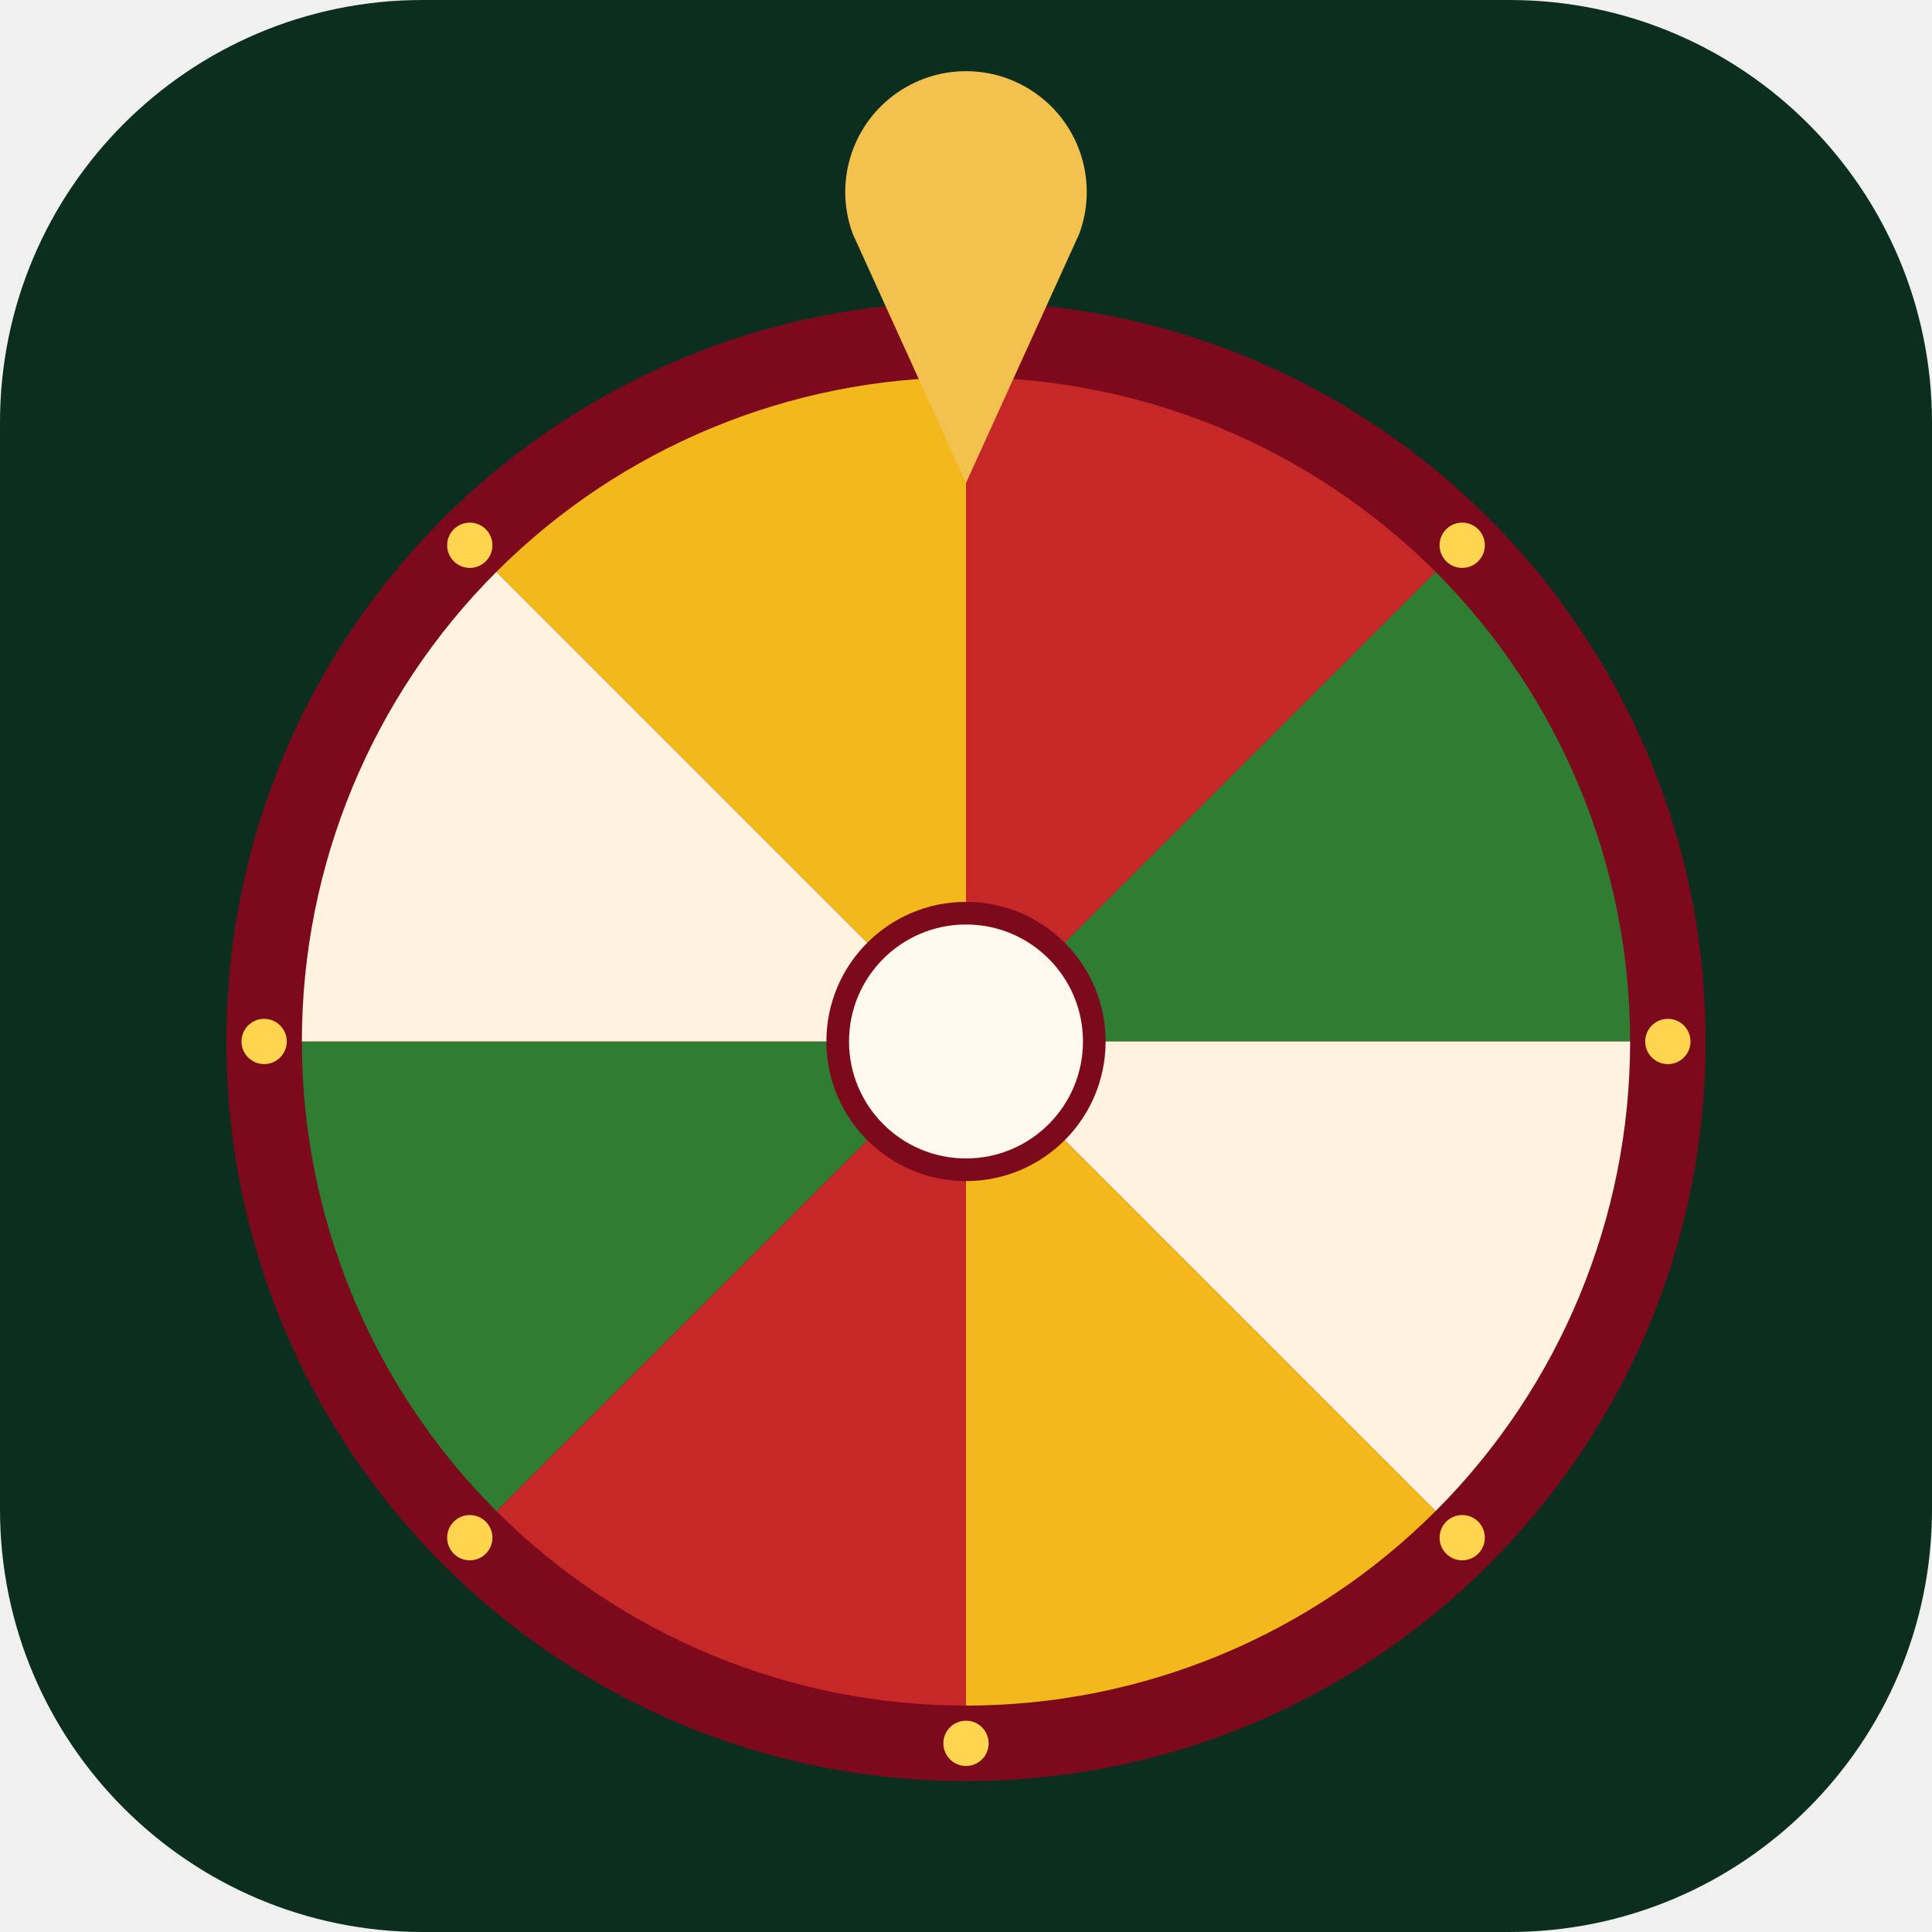
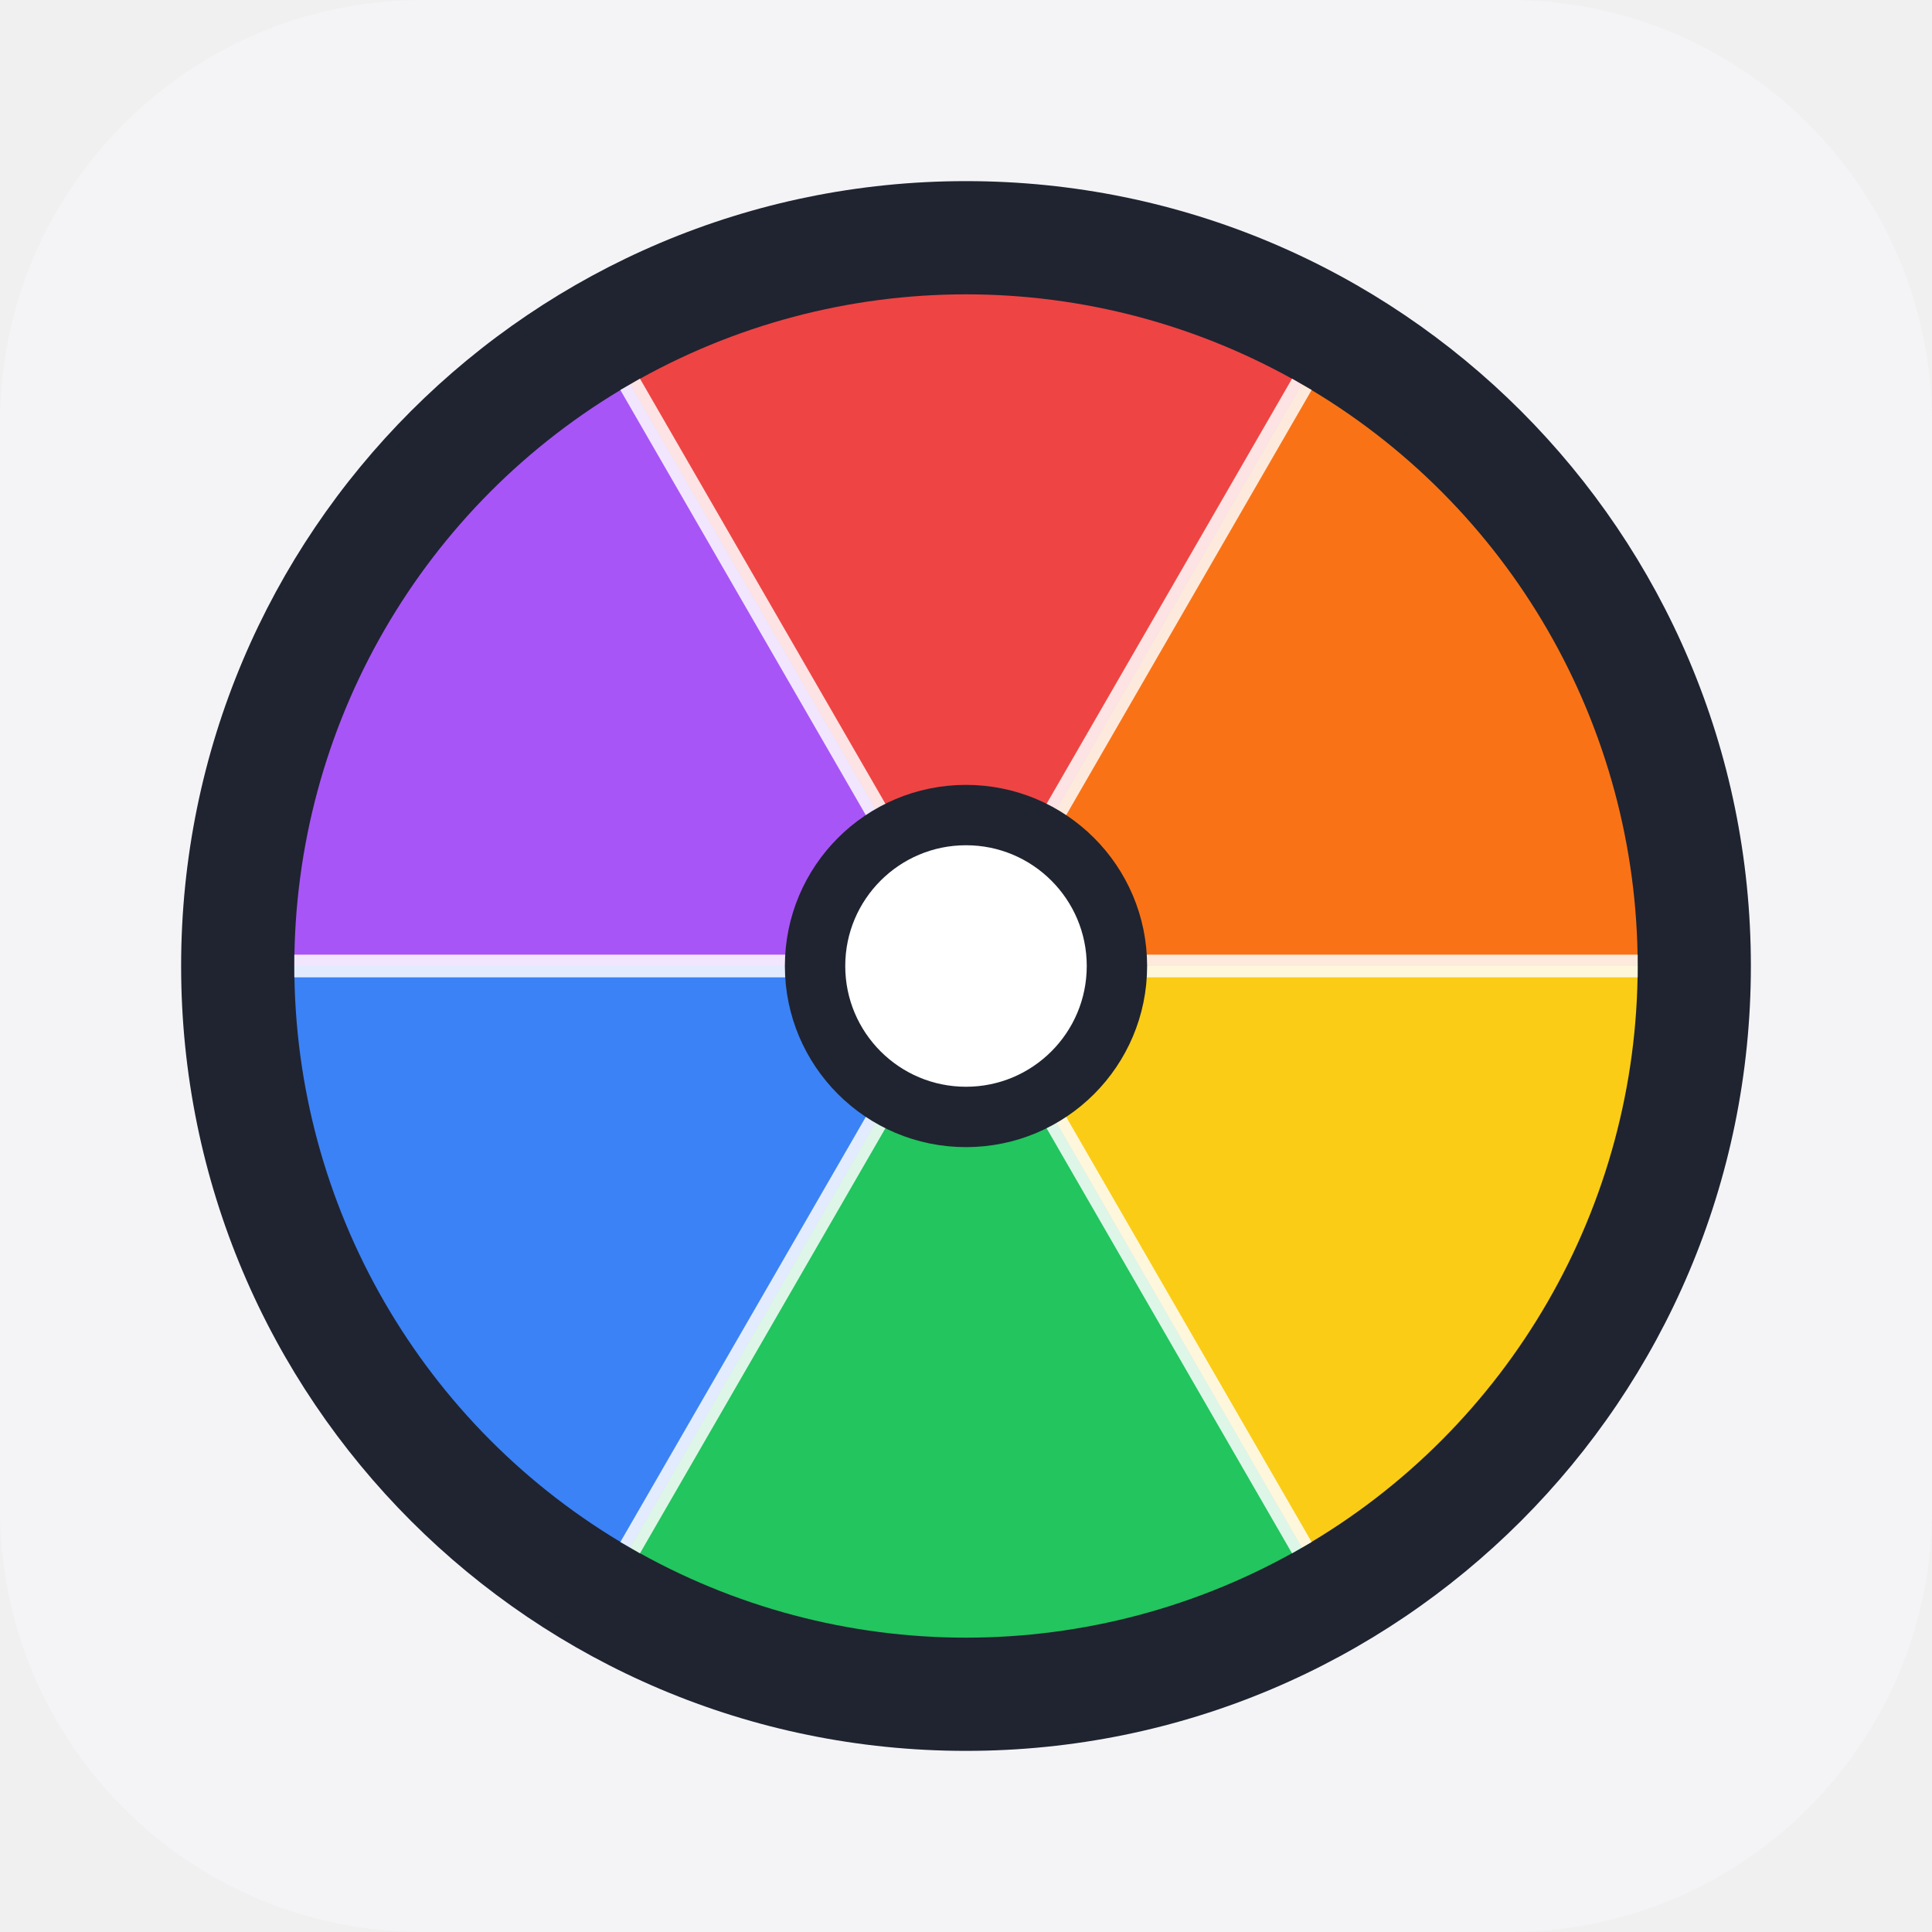
<svg xmlns="http://www.w3.org/2000/svg" viewBox="0 0 512 512">
-   <rect width="512" height="512" rx="112" fill="#0b2e1f" />
-   <g transform="translate(256 276)">
-     <circle r="196" fill="#7d0a1c" />
-     <path d="M0 0 L0 -176 A176 176 0 0 1 124.45 -124.45 Z" fill="#c62828" />
-     <path d="M0 0 L124.45 -124.45 A176 176 0 0 1 176 0 Z" fill="#2e7d32" />
-     <path d="M0 0 L176 0 A176 176 0 0 1 124.45 124.45 Z" fill="#fff3e0" />
-     <path d="M0 0 L124.45 124.45 A176 176 0 0 1 0 176 Z" fill="#f2b81c" />
-     <path d="M0 0 L0 176 A176 176 0 0 1 -124.45 124.45 Z" fill="#c62828" />
-     <path d="M0 0 L-124.45 124.45 A176 176 0 0 1 -176 0 Z" fill="#2e7d32" />
-     <path d="M0 0 L-176 0 A176 176 0 0 1 -124.45 -124.45 Z" fill="#fff3e0" />
-     <path d="M0 0 L-124.45 -124.45 A176 176 0 0 1 0 -176 Z" fill="#f2b81c" />
-     <g fill="#ffd54f">
-       <circle cx="0" cy="-186" r="6" />
-       <circle cx="131.5" cy="-131.5" r="6" />
-       <circle cx="186" cy="0" r="6" />
-       <circle cx="131.5" cy="131.5" r="6" />
-       <circle cx="0" cy="186" r="6" />
-       <circle cx="-131.5" cy="131.5" r="6" />
-       <circle cx="-186" cy="0" r="6" />
-       <circle cx="-131.5" cy="-131.5" r="6" />
-     </g>
-     <circle r="34" fill="#fff8ec" stroke="#7d0a1c" stroke-width="6" />
-   </g>
-   <path d="M256 128 L226 62 A32 32 0 1 1 286 62 Z" fill="#f2c14e" />
+   <rect width="512" height="512" rx="112" fill="#f4f4f7" />
+   <circle cx="256" cy="256" r="208" fill="#1f2430" />
+   <path d="M256 256L167.00 101.85A178 178 0 0 1 345.00 101.85Z" fill="#ef4444" />
+   <path d="M256 256L345.00 101.85A178 178 0 0 1 434.00 256.00Z" fill="#f97316" />
+   <path d="M256 256L434.00 256.00A178 178 0 0 1 345.00 410.15Z" fill="#facc15" />
+   <path d="M256 256L345.00 410.15A178 178 0 0 1 167.00 410.15Z" fill="#22c55e" />
+   <path d="M256 256L167.00 410.15A178 178 0 0 1 78.00 256.00Z" fill="#3b82f6" />
+   <path d="M256 256L78.00 256.00A178 178 0 0 1 167.00 101.85Z" fill="#a855f7" />
+   <path d="M256 256L167.00 101.85M256 256L345.00 101.85M256 256L434.00 256.00M256 256L345.00 410.15M256 256L167.00 410.15M256 256L78.00 256.00" stroke="#ffffff" stroke-opacity="0.85" stroke-width="6" />
+   <circle cx="256" cy="256" r="40" fill="#ffffff" stroke="#1f2430" stroke-width="16" />
</svg>
